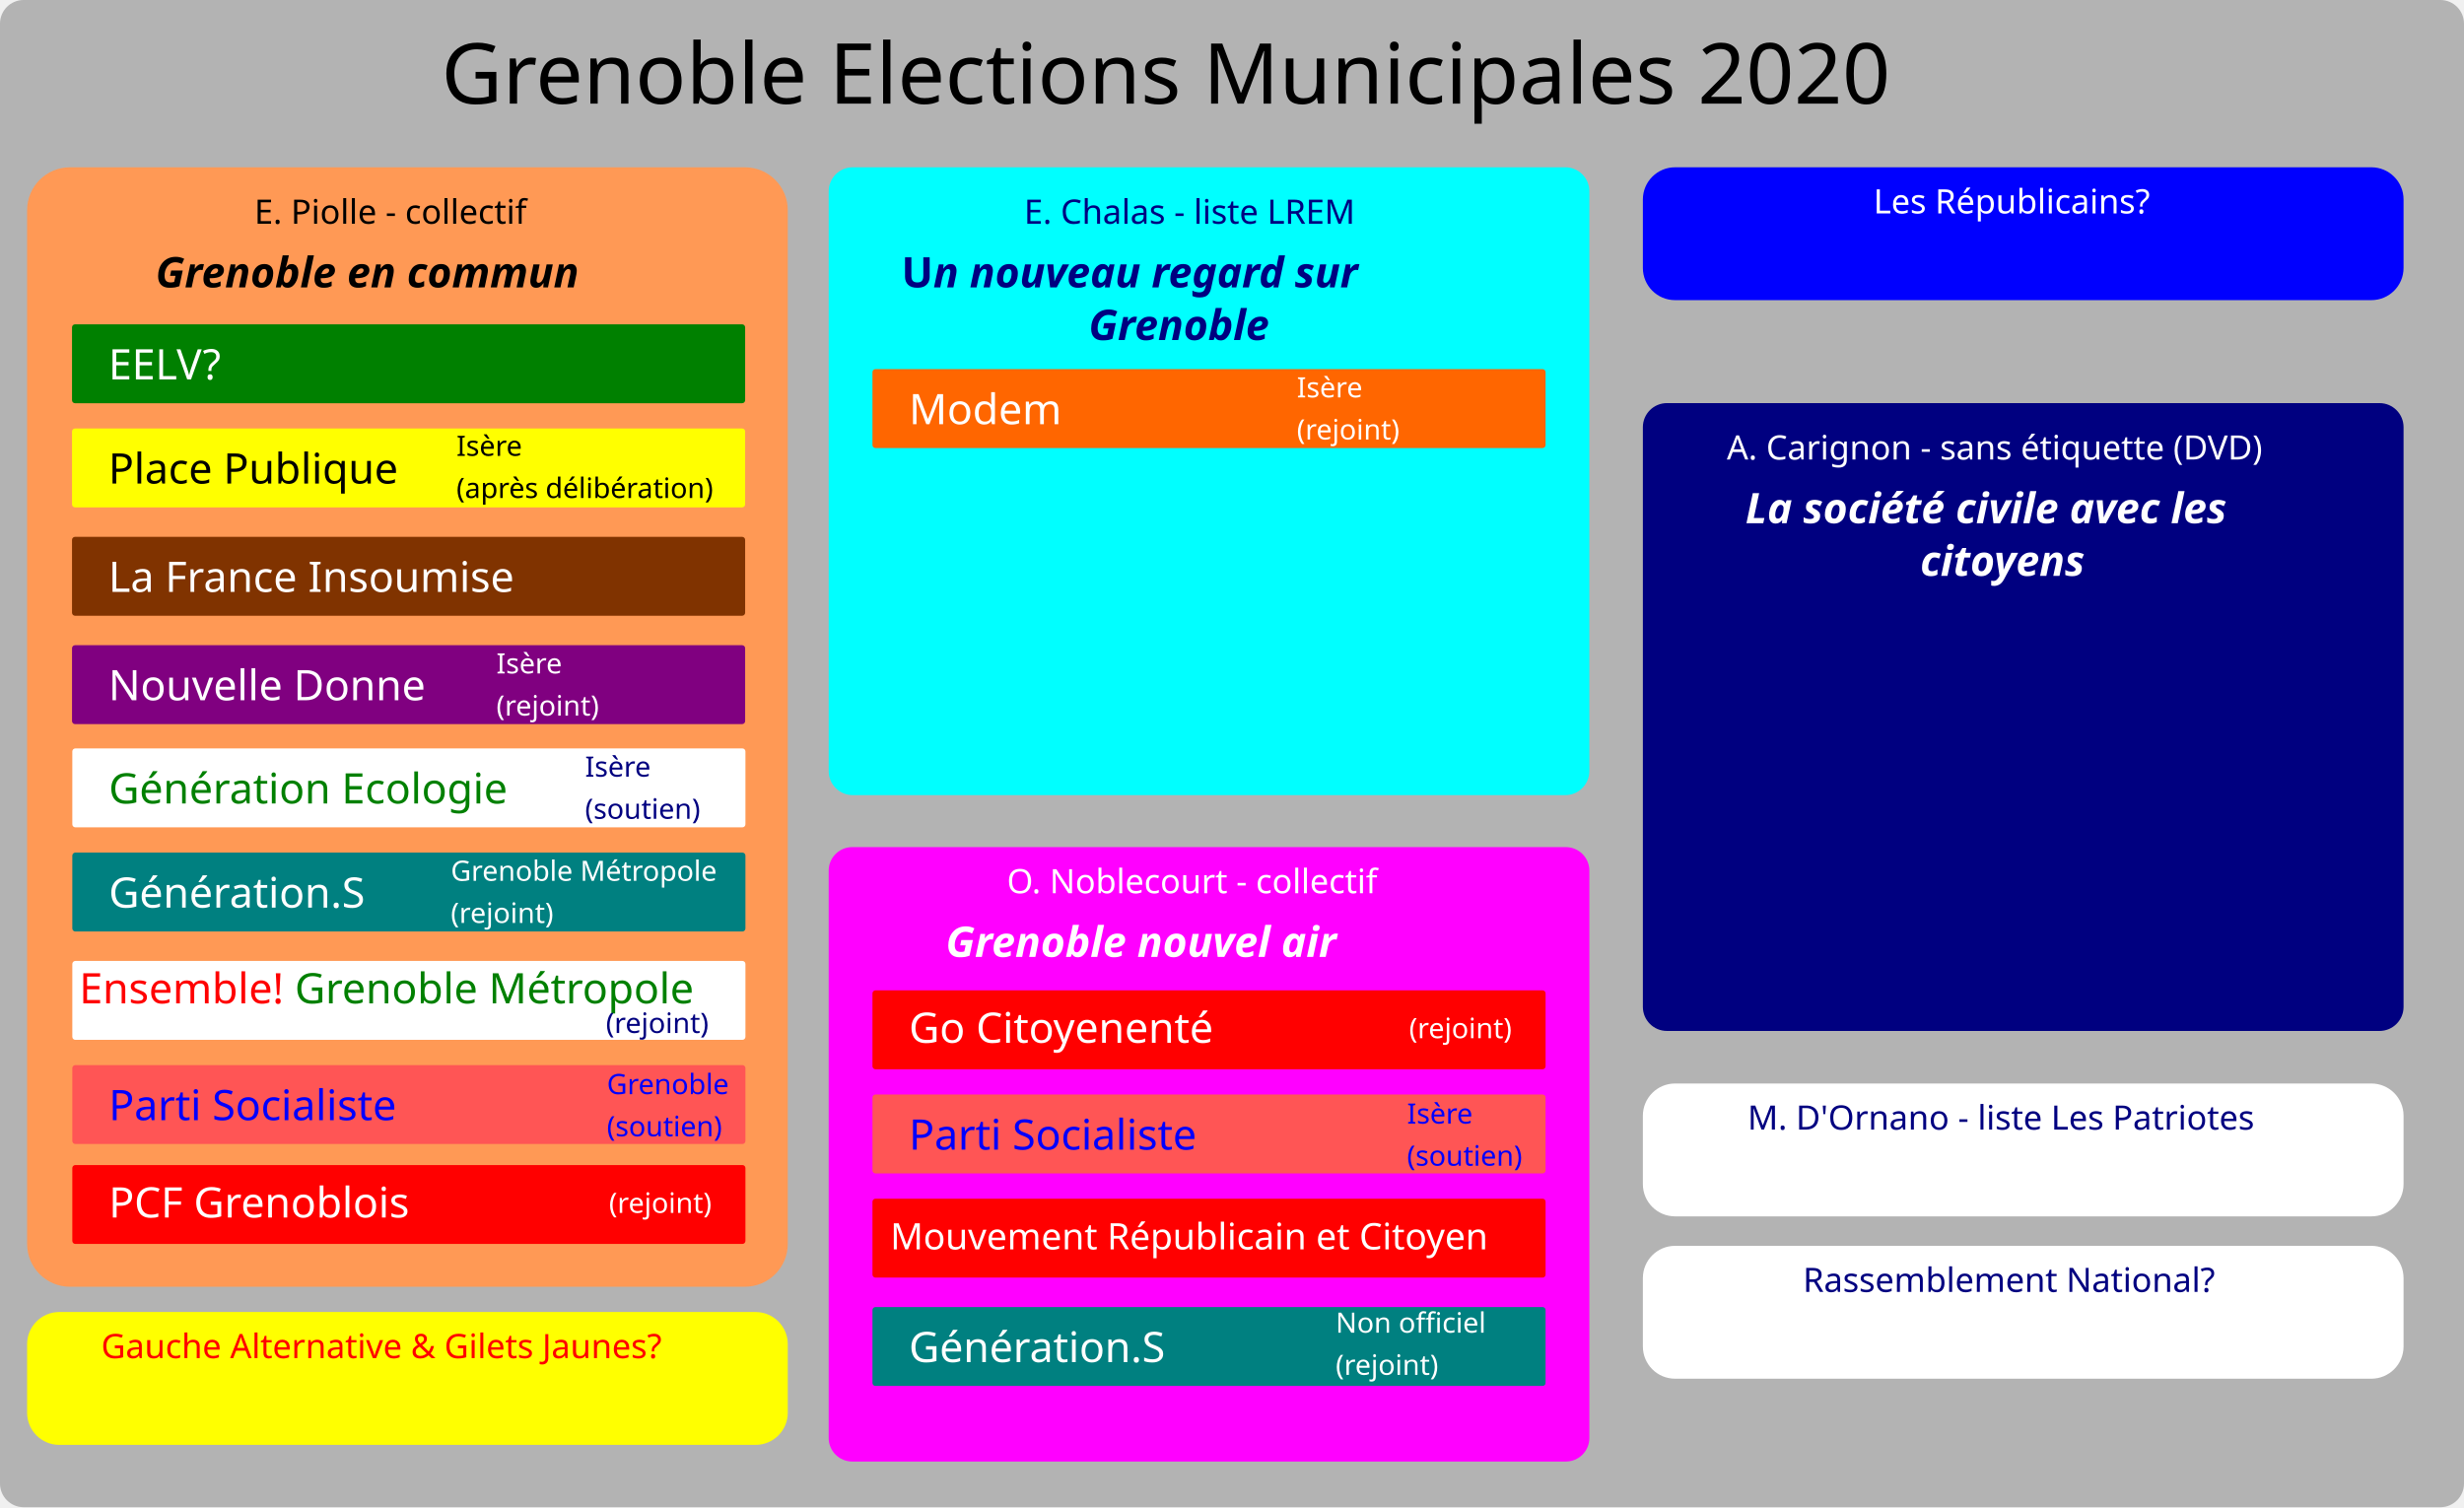
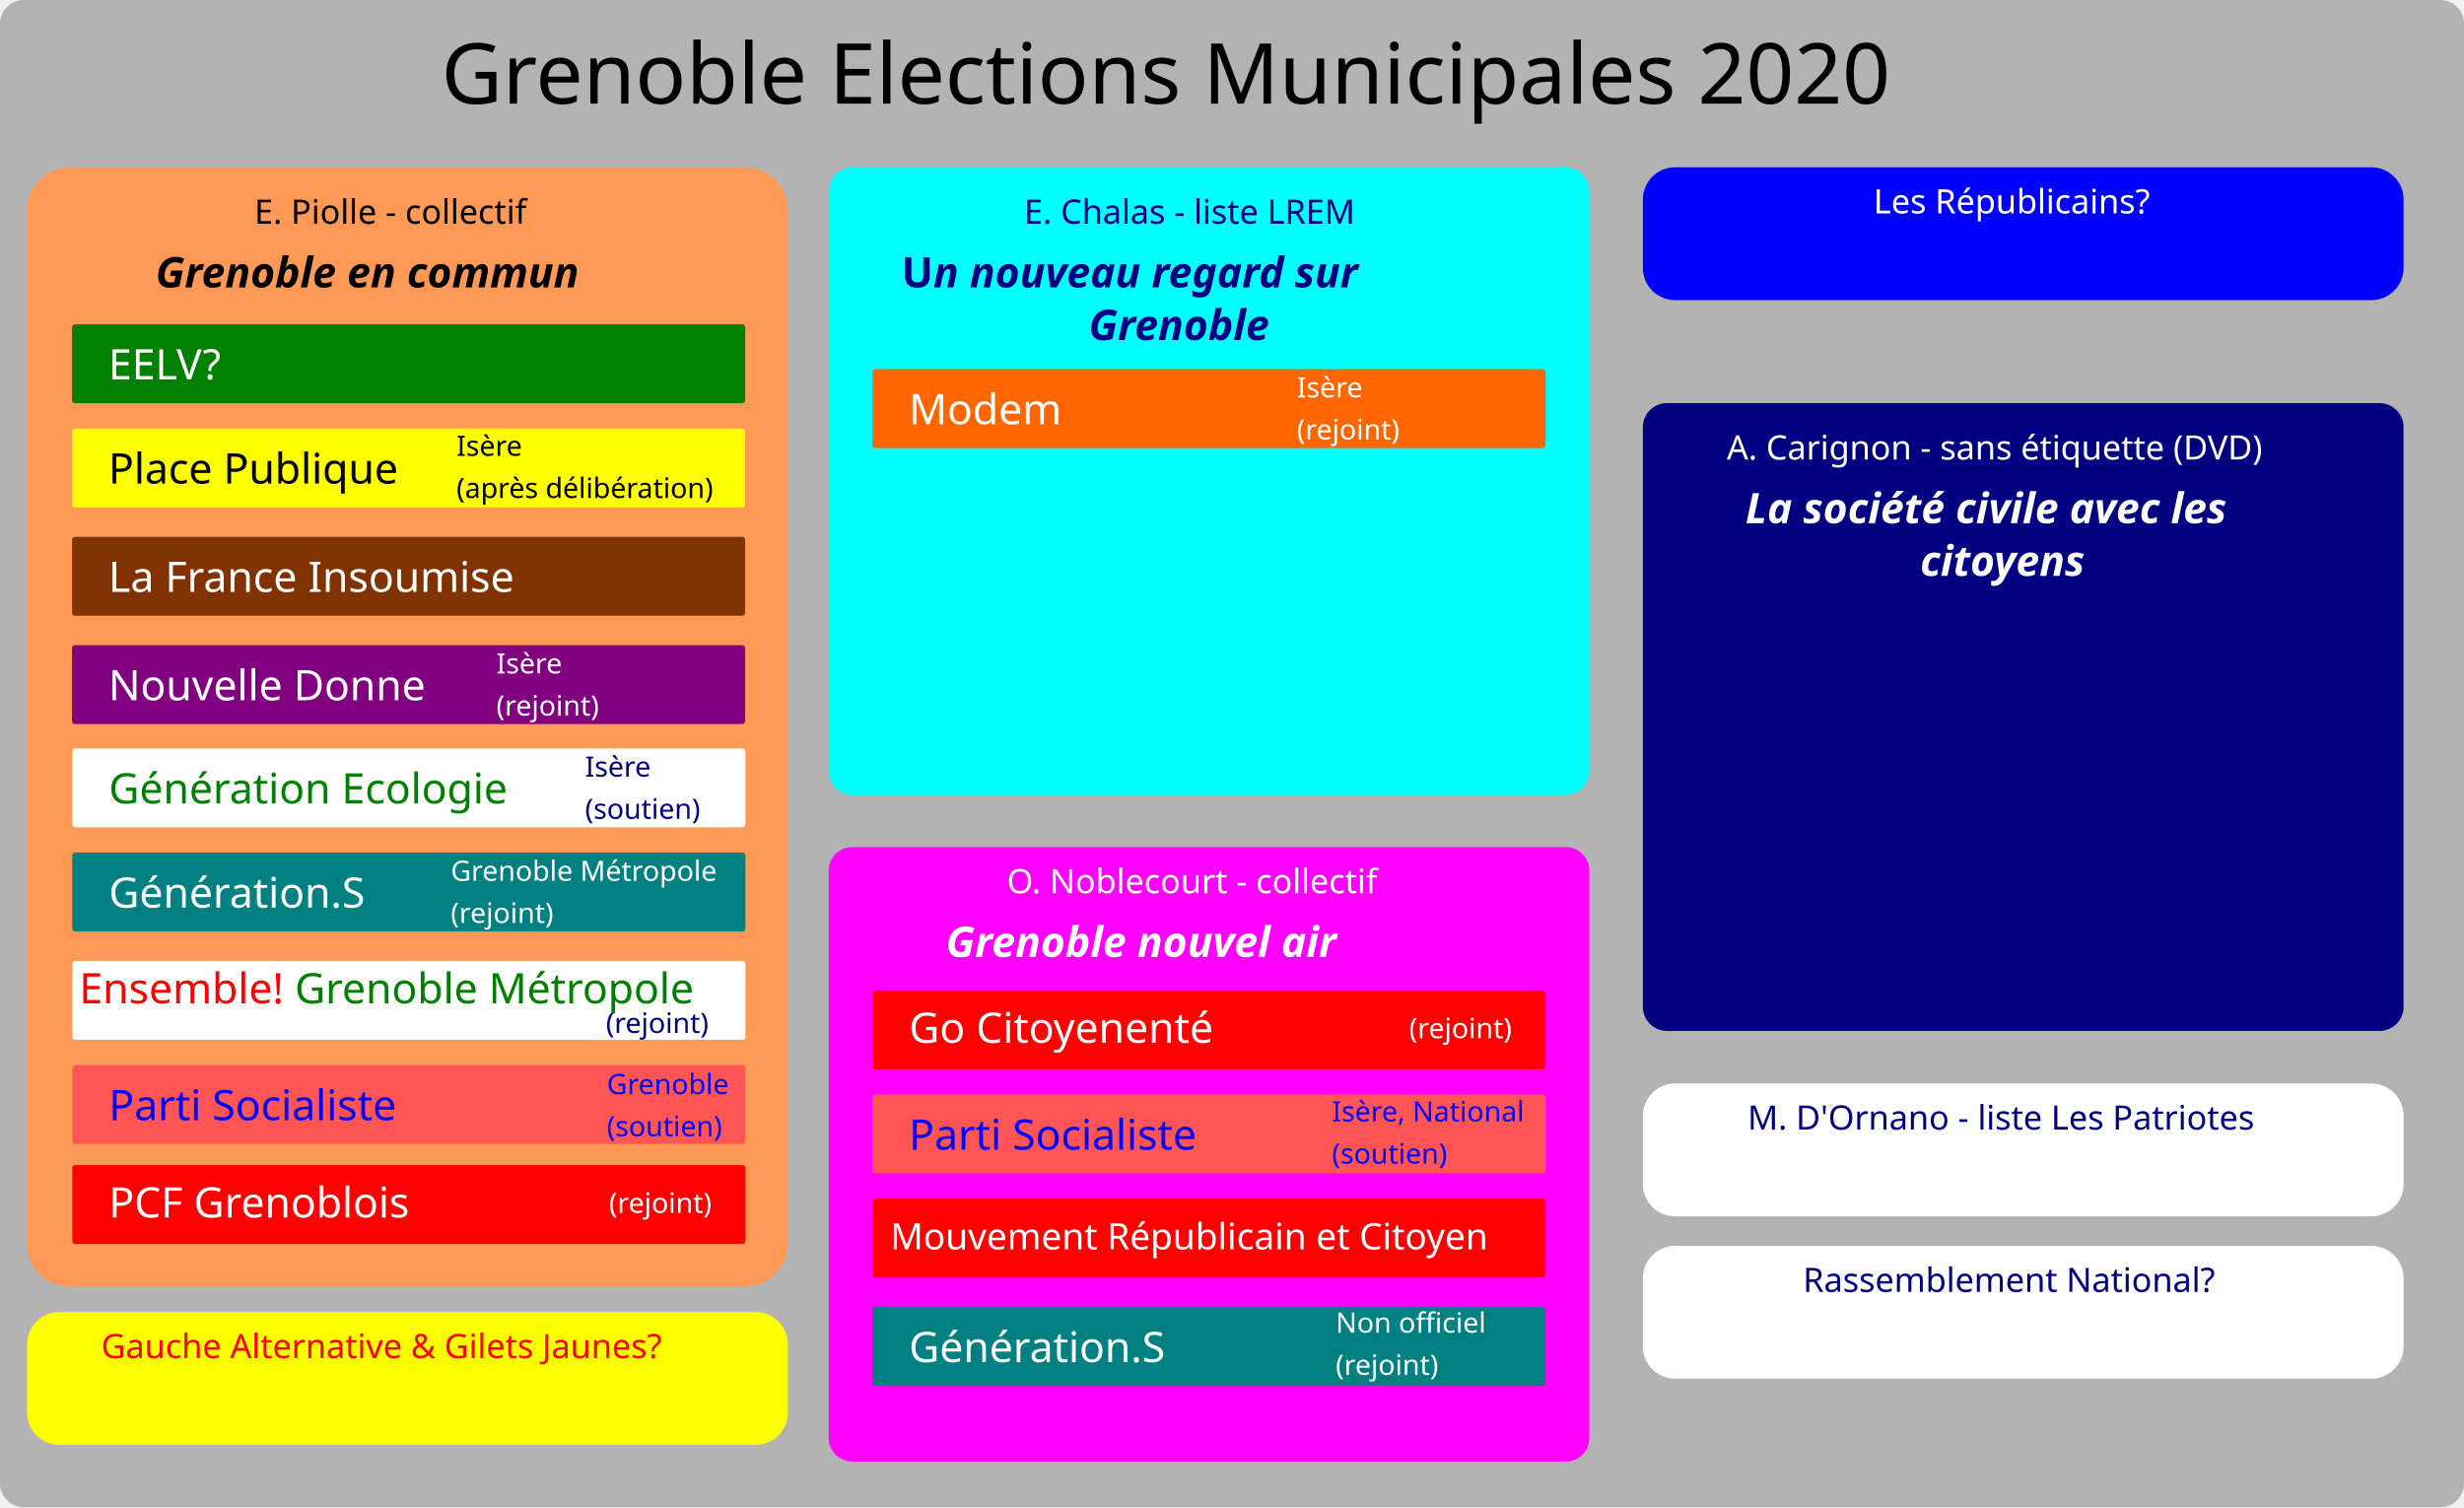
<svg xmlns="http://www.w3.org/2000/svg" width="309.641mm" height="189.4mm" viewBox="0 0 309.641 189.4" version="1.1" id="svg8">
  <defs id="defs2">
    <marker style="overflow:visible;" id="Arrow2Lend" refX="0.0" refY="0.0" orient="auto">
      <path transform="scale(1.1) rotate(180) translate(1,0)" d="M 8.719,4.034 L -2.207,0.016 L 8.719,-4.002 C 6.973,-1.63 6.983,1.616 8.719,4.034 z " style="fill-rule:evenodd;stroke-width:0.625;stroke-linejoin:round;stroke:#000000;stroke-opacity:1;fill:#000000;fill-opacity:1" id="path1338" />
    </marker>
    <marker style="overflow:visible" id="Arrow2Lstart" refX="0.0" refY="0.0" orient="auto">
      <path transform="scale(1.1) translate(1,0)" d="M 8.719,4.034 L -2.207,0.016 L 8.719,-4.002 C 6.973,-1.63 6.983,1.616 8.719,4.034 z " style="fill-rule:evenodd;stroke-width:0.625;stroke-linejoin:round;stroke:#000000;stroke-opacity:1;fill:#000000;fill-opacity:1" id="path1335" />
    </marker>
  </defs>
  <g transform="translate(-3.993841,-8.021178)" id="layer1">
    <rect ry="2.969" y="8.021" x="3.994" height="189.4" width="309.641" id="rect1052" style="fill:#b3b3b3;stroke-width:0.262" />
    <text xml:space="preserve" style="font-style:normal;font-weight:normal;font-size:10.583px;line-height:1.25;font-family:sans-serif;fill:#000000;fill-opacity:1;stroke:none;stroke-width:0.265" x="59.446" y="21.039" id="text12">
      <tspan id="tspan10" x="59.446" y="21.039" style="stroke-width:0.265">Grenoble Elections Municipales 2020</tspan>
    </text>
    <rect style="fill:#ff9955;fill-rule:evenodd;stroke-width:0.239" id="rect14" width="95.592" height="140.675" x="7.399" y="29.043" ry="5.389" />
    <text xml:space="preserve" style="font-style:normal;font-weight:normal;font-size:5.292px;line-height:1.25;font-family:sans-serif;fill:#000000;fill-opacity:1;stroke:none;stroke-width:0.265" x="23.552" y="44.137" id="text18">
      <tspan id="tspan16" x="23.552" y="44.137" style="font-style:italic;font-variant:normal;font-weight:bold;font-stretch:normal;font-family:sans-serif;-inkscape-font-specification:'sans-serif Bold Italic';stroke-width:0.265">Grenoble en commun</tspan>
    </text>
    <text xml:space="preserve" style="font-style:normal;font-weight:normal;font-size:4.233px;line-height:1.25;font-family:sans-serif;fill:#000000;fill-opacity:1;stroke:none;stroke-width:0.265" x="35.961" y="36.133" id="text22">
      <tspan id="tspan20" x="35.961" y="36.133" style="stroke-width:0.265">E. Piolle - collectif</tspan>
    </text>
    <rect ry="3.022" y="29.043" x="108.131" height="78.897" width="95.592" id="rect14-2" style="fill:#00ffff;fill-rule:evenodd;stroke-width:0.179" />
    <text id="text18-9" y="44.137" x="155.584" style="font-style:normal;font-weight:normal;font-size:5.292px;line-height:1.25;font-family:sans-serif;text-align:center;text-anchor:middle;fill:#000080;fill-opacity:1;stroke:none;stroke-width:0.265" xml:space="preserve">
      <tspan style="font-style:normal;font-variant:normal;font-weight:bold;font-stretch:normal;font-family:sans-serif;-inkscape-font-specification:'sans-serif Bold';text-align:center;text-anchor:middle;fill:#000080;stroke-width:0.265" y="44.137" x="155.584" id="tspan16-8">U<tspan style="font-style:italic;font-variant:normal;font-weight:bold;font-stretch:normal;font-family:sans-serif;-inkscape-font-specification:'sans-serif Bold Italic';fill:#000080" id="tspan53">n nouveau regard sur</tspan>
      </tspan>
      <tspan style="font-style:italic;font-variant:normal;font-weight:bold;font-stretch:normal;font-family:sans-serif;-inkscape-font-specification:'sans-serif Bold Italic';text-align:center;text-anchor:middle;fill:#000080;stroke-width:0.265" y="50.751" x="155.584" id="tspan51">Grenoble</tspan>
    </text>
    <text id="text22-2" y="36.133" x="132.687" style="font-style:normal;font-weight:normal;font-size:4.233px;line-height:1.25;font-family:sans-serif;fill:#000080;fill-opacity:1;stroke:none;stroke-width:0.265" xml:space="preserve">
      <tspan style="fill:#000080;stroke-width:0.265" y="36.133" x="132.687" id="tspan20-0">E. Chalas - liste LREM</tspan>
    </text>
    <rect style="fill:#000080;fill-rule:evenodd;stroke-width:0.179" id="rect14-2-5" width="95.592" height="78.897" x="210.447" y="58.677" ry="3.022" />
    <text xml:space="preserve" style="font-style:normal;font-weight:normal;font-size:5.292px;line-height:1.25;font-family:sans-serif;text-align:center;text-anchor:middle;fill:#ffffff;fill-opacity:1;stroke:none;stroke-width:0.265" x="259.071" y="73.77" id="text18-9-8">
      <tspan id="tspan51-5" x="259.071" y="73.77" style="font-style:italic;font-variant:normal;font-weight:bold;font-stretch:normal;font-family:sans-serif;-inkscape-font-specification:'sans-serif Bold Italic';text-align:center;text-anchor:middle;fill:#ffffff;stroke-width:0.265">La société civile avec les </tspan>
      <tspan id="tspan93" x="259.071" y="80.385" style="font-style:italic;font-variant:normal;font-weight:bold;font-stretch:normal;font-family:sans-serif;-inkscape-font-specification:'sans-serif Bold Italic';text-align:center;text-anchor:middle;fill:#ffffff;stroke-width:0.265">citoyens</tspan>
    </text>
    <text xml:space="preserve" style="font-style:normal;font-weight:normal;font-size:4.233px;line-height:1.25;font-family:sans-serif;fill:#ffffff;fill-opacity:1;stroke:none;stroke-width:0.265" x="220.991" y="65.766" id="text22-2-1">
      <tspan id="tspan20-0-3" x="220.991" y="65.766" style="fill:#ffffff;stroke-width:0.265">A. Carignon - sans étiquette (DVD)</tspan>
    </text>
    <rect style="fill:#ff00ff;fill-rule:evenodd;stroke-width:0.177" id="rect14-2-2" width="95.592" height="77.209" x="108.131" y="114.473" ry="2.958" />
    <text xml:space="preserve" style="font-style:normal;font-weight:normal;font-size:5.292px;line-height:1.25;font-family:sans-serif;text-align:center;text-anchor:middle;fill:#ffffff;fill-opacity:1;stroke:none;stroke-width:0.265" x="155.65" y="128.27" id="text18-9-1">
      <tspan id="tspan51-1" x="155.65" y="128.27" style="font-style:italic;font-variant:normal;font-weight:bold;font-stretch:normal;font-family:sans-serif;-inkscape-font-specification:'sans-serif Bold Italic';text-align:center;text-anchor:middle;fill:#ffffff;stroke-width:0.265">Grenoble nouvel air<tspan style="font-style:normal;font-variant:normal;font-weight:bold;font-stretch:normal;font-family:sans-serif;-inkscape-font-specification:'sans-serif Bold';text-align:center;text-anchor:middle;fill:#ffffff;stroke-width:0.265" id="tspan128" />
      </tspan>
    </text>
    <text xml:space="preserve" style="font-style:normal;font-weight:normal;font-size:4.233px;line-height:1.25;font-family:sans-serif;fill:#ffffff;fill-opacity:1;stroke:none;stroke-width:0.265" x="130.525" y="120.266" id="text22-2-8">
      <tspan id="tspan20-0-7" x="130.525" y="120.266" style="fill:#ffffff;stroke-width:0.265">O. Noblecourt - collectif</tspan>
    </text>
    <rect ry="0.38" y="48.777" x="13.044" height="9.914" width="84.589" id="rect14-3" style="fill:#008000;fill-rule:evenodd;stroke-width:0.06" />
    <text xml:space="preserve" style="font-style:normal;font-weight:normal;font-size:5.292px;line-height:1.25;font-family:sans-serif;fill:#000000;fill-opacity:1;stroke:none;stroke-width:0.265" x="17.616" y="55.696" id="text125">
      <tspan id="tspan123" x="17.616" y="55.696" style="fill:#ffffff;stroke-width:0.265">EELV?</tspan>
    </text>
    <rect style="fill:#ffff00;fill-rule:evenodd;stroke-width:0.06" id="rect14-3-9" width="84.589" height="9.914" x="13.044" y="61.866" ry="0.38" />
    <text id="text125-1" y="68.785" x="17.616" style="font-style:normal;font-weight:normal;font-size:5.292px;line-height:1.25;font-family:sans-serif;fill:#000000;fill-opacity:1;stroke:none;stroke-width:0.265" xml:space="preserve">
      <tspan style="fill:#000000;stroke-width:0.265" y="68.785" x="17.616" id="tspan123-7">Place Publique</tspan>
    </text>
    <text xml:space="preserve" style="font-size:4.233px;line-height:1.25;font-family:sans-serif;stroke-width:0.265" x="61.357" y="65.307" id="text150">
      <tspan id="tspan148" x="61.357" y="65.307" style="font-size:3.528px;stroke-width:0.265">Isère</tspan>
      <tspan x="61.357" y="70.598" style="font-size:3.528px;stroke-width:0.265" id="tspan152">(après délibération)</tspan>
    </text>
    <rect ry="0.38" y="75.483" x="13.044" height="9.914" width="84.589" id="rect14-3-9-0" style="fill:#803300;fill-rule:evenodd;stroke-width:0.06" />
    <text xml:space="preserve" style="font-style:normal;font-weight:normal;font-size:5.292px;line-height:1.25;font-family:sans-serif;fill:#ffffff;fill-opacity:1;stroke:none;stroke-width:0.265" x="17.616" y="82.403" id="text125-1-9">
      <tspan id="tspan123-7-5" x="17.616" y="82.403" style="fill:#ffffff;stroke-width:0.265">La France Insoumise</tspan>
    </text>
    <rect style="fill:#800080;fill-rule:evenodd;stroke-width:0.06" id="rect14-3-9-0-0" width="84.589" height="9.914" x="13.044" y="89.101" ry="0.38" />
    <text id="text125-1-9-3" y="96.02" x="17.616" style="font-style:normal;font-weight:normal;font-size:5.292px;line-height:1.25;font-family:sans-serif;fill:#ffffff;fill-opacity:1;stroke:none;stroke-width:0.265" xml:space="preserve">
      <tspan style="fill:#ffffff;stroke-width:0.265" y="96.02" x="17.616" id="tspan123-7-5-9">Nouvelle Donne</tspan>
    </text>
    <text id="text150-3" y="92.65" x="66.366" style="font-size:4.233px;line-height:1.25;font-family:sans-serif;fill:#ffffff;stroke-width:0.265" xml:space="preserve">
      <tspan style="font-size:3.528px;fill:#ffffff;stroke-width:0.265" y="92.65" x="66.366" id="tspan148-7">Isère</tspan>
      <tspan id="tspan152-8" style="font-size:3.528px;fill:#ffffff;stroke-width:0.265" y="97.942" x="66.366">(rejoint)</tspan>
    </text>
    <rect ry="0.38" y="102.071" x="13.081" height="9.914" width="84.589" id="rect14-3-9-0-0-4" style="fill:#ffffff;fill-rule:evenodd;stroke-width:0.06" />
    <text xml:space="preserve" style="font-style:normal;font-weight:normal;font-size:5.292px;line-height:1.25;font-family:sans-serif;fill:#008000;fill-opacity:1;stroke:none;stroke-width:0.265" x="17.653" y="108.99" id="text125-1-9-3-9">
      <tspan id="tspan123-7-5-9-1" x="17.653" y="108.99" style="fill:#008000;stroke-width:0.265">Génération Ecologie</tspan>
    </text>
    <text xml:space="preserve" style="font-size:4.233px;line-height:1.25;font-family:sans-serif;fill:#000080;stroke-width:0.265" x="77.515" y="105.62" id="text150-3-7">
      <tspan id="tspan148-7-5" x="77.515" y="105.62" style="font-size:3.528px;fill:#000080;stroke-width:0.265">Isère</tspan>
      <tspan x="77.515" y="110.911" style="font-size:3.528px;fill:#000080;stroke-width:0.265" id="tspan152-8-5">(soutien)</tspan>
    </text>
    <rect ry="0.38" y="54.409" x="113.632" height="9.914" width="84.589" id="rect14-3-9-0-0-45" style="fill:#ff6600;fill-rule:evenodd;stroke-width:0.06" />
    <text xml:space="preserve" style="font-style:normal;font-weight:normal;font-size:5.292px;line-height:1.25;font-family:sans-serif;fill:#ffffff;fill-opacity:1;stroke:none;stroke-width:0.265" x="118.21" y="61.328" id="text125-1-9-3-8">
      <tspan id="tspan123-7-5-9-6" x="118.21" y="61.328" style="fill:#ffffff;stroke-width:0.265">Modem</tspan>
    </text>
    <text xml:space="preserve" style="font-size:4.233px;line-height:1.25;font-family:sans-serif;fill:#ffffff;stroke-width:0.265" x="166.96" y="57.958" id="text150-3-2">
      <tspan id="tspan148-7-51" x="166.96" y="57.958" style="font-size:3.528px;fill:#ffffff;stroke-width:0.265">Isère</tspan>
      <tspan x="166.96" y="63.25" style="font-size:3.528px;fill:#ffffff;stroke-width:0.265" id="tspan152-8-3">(rejoint)</tspan>
    </text>
    <rect style="fill:#ff0000;fill-rule:evenodd;stroke-width:0.06" id="rect14-3-9-0-0-45-9" width="84.589" height="9.914" x="113.632" y="132.474" ry="0.38" />
    <text id="text125-1-9-3-8-3" y="139.064" x="118.21" style="font-style:normal;font-weight:normal;font-size:5.292px;line-height:1.25;font-family:sans-serif;fill:#ffffff;fill-opacity:1;stroke:none;stroke-width:0.265" xml:space="preserve">
      <tspan style="fill:#ffffff;stroke-width:0.265" y="139.064" x="118.21" id="tspan123-7-5-9-6-4">Go Citoyenenté</tspan>
    </text>
    <text id="text150-3-2-1" y="138.484" x="181.07" style="font-size:4.233px;line-height:1.25;font-family:sans-serif;fill:#ffffff;stroke-width:0.265" xml:space="preserve">
      <tspan id="tspan152-8-3-5" style="font-size:3.528px;fill:#ffffff;stroke-width:0.265" y="138.484" x="181.07">(rejoint)</tspan>
    </text>
    <rect ry="4.045" y="144.178" x="210.447" height="16.695" width="95.592" id="rect14-2-2-5" style="fill:#ffffff;fill-rule:evenodd;stroke-width:0.082" />
    <text id="text22-2-8-0" y="149.97" x="223.604" style="font-style:normal;font-weight:normal;font-size:4.233px;line-height:1.25;font-family:sans-serif;fill:#000080;fill-opacity:1;stroke:none;stroke-width:0.265" xml:space="preserve">
      <tspan style="fill:#000080;stroke-width:0.265" y="149.97" x="223.604" id="tspan20-0-7-6">M. D'Ornano - liste Les Patriotes</tspan>
    </text>
    <rect ry="0.38" y="115.16" x="13.081" height="9.914" width="84.589" id="rect14-3-9-0-0-7" style="fill:#008080;fill-rule:evenodd;stroke-width:0.06" />
    <text xml:space="preserve" style="font-style:normal;font-weight:normal;font-size:5.292px;line-height:1.25;font-family:sans-serif;fill:#ffffff;fill-opacity:1;stroke:none;stroke-width:0.265" x="17.653" y="122.079" id="text125-1-9-3-7">
      <tspan id="tspan123-7-5-9-9" x="17.653" y="122.079" style="fill:#ffffff;stroke-width:0.265">Génération.S</tspan>
    </text>
    <text xml:space="preserve" style="font-size:4.233px;line-height:1.25;font-family:sans-serif;fill:#ffffff;stroke-width:0.265" x="60.639" y="118.708" id="text150-3-5">
      <tspan id="tspan148-7-3" x="60.639" y="118.708" style="font-size:3.528px;fill:#ffffff;stroke-width:0.265">Grenoble Métropole</tspan>
      <tspan x="60.639" y="124" style="font-size:3.528px;fill:#ffffff;stroke-width:0.265" id="tspan152-8-33">(rejoint)</tspan>
    </text>
    <rect style="fill:#ffffff;fill-rule:evenodd;stroke-width:0.06" id="rect14-3-9-0-0-4-3" width="84.589" height="9.914" x="13.081" y="128.777" ry="0.38" />
    <text id="text125-1-9-3-9-5" y="134.109" x="13.948" style="font-style:normal;font-weight:normal;font-size:5.292px;line-height:1.25;font-family:sans-serif;fill:#ff0000;fill-opacity:1;stroke:none;stroke-width:0.265" xml:space="preserve">
      <tspan style="fill:#ff0000;stroke-width:0.265" y="134.109" x="13.948" id="tspan123-7-5-9-1-0">Ensemble! <tspan id="tspan1154" style="fill:#008000">Grenoble Métropole</tspan>
      </tspan>
    </text>
    <text id="text150-3-7-2" y="137.827" x="80.135" style="font-size:4.233px;line-height:1.25;font-family:sans-serif;fill:#000080;stroke-width:0.265" xml:space="preserve">
      <tspan id="tspan152-8-5-2" style="font-size:3.528px;fill:#000080;stroke-width:0.265" y="137.827" x="80.135">(rejoint)</tspan>
    </text>
    <rect style="fill:#0000ff;fill-rule:evenodd;stroke-width:0.082" id="rect14-2-2-5-8" width="95.592" height="16.695" x="210.447" y="29.043" ry="4.045" />
    <text xml:space="preserve" style="font-style:normal;font-weight:normal;font-size:4.233px;line-height:1.25;font-family:sans-serif;fill:#ffffff;fill-opacity:1;stroke:none;stroke-width:0.265" x="239.431" y="34.836" id="text22-2-8-0-4">
      <tspan id="tspan20-0-7-6-5" x="239.431" y="34.836" style="fill:#ffffff;stroke-width:0.265">Les Républicains?</tspan>
    </text>
    <rect ry="4.045" y="172.894" x="7.399" height="16.695" width="95.592" id="rect14-2-2-5-8-6" style="fill:#ffff00;fill-rule:evenodd;stroke-width:0.082" />
    <text id="text22-2-8-0-4-1" y="178.686" x="16.702" style="font-style:normal;font-weight:normal;font-size:4.233px;line-height:1.25;font-family:sans-serif;fill:#ff0000;fill-opacity:1;stroke:none;stroke-width:0.265" xml:space="preserve">
      <tspan style="fill:#ff0000;stroke-width:0.265" y="178.686" x="16.702" id="tspan20-0-7-6-5-5">Gauche Alternative &amp; Gilets Jaunes?</tspan>
    </text>
    <rect style="fill:#ffffff;fill-rule:evenodd;stroke-width:0.082" id="rect14-2-2-5-6" width="95.592" height="16.695" x="210.447" y="164.577" ry="4.045" />
    <text xml:space="preserve" style="font-style:normal;font-weight:normal;font-size:4.233px;line-height:1.25;font-family:sans-serif;fill:#000080;fill-opacity:1;stroke:none;stroke-width:0.265" x="230.568" y="170.369" id="text22-2-8-0-0">
      <tspan id="tspan20-0-7-6-3" x="230.568" y="170.369" style="fill:#000080;stroke-width:0.265">Rassemblement National?</tspan>
    </text>
    <rect ry="0.38" y="145.563" x="113.632" height="9.914" width="84.589" id="rect14-3-9-0-0-45-9-9" style="fill:#ff5555;fill-rule:evenodd;stroke-width:0.06;fill-opacity:1" />
    <text xml:space="preserve" style="font-style:normal;font-weight:normal;font-size:5.292px;line-height:1.25;font-family:sans-serif;fill:#0000ff;fill-opacity:1;stroke:none;stroke-width:0.265" x="118.21" y="152.49" id="text125-1-9-3-8-3-0">
      <tspan id="tspan123-7-5-9-6-4-7" x="118.21" y="152.49" style="fill:#0000ff;stroke-width:0.265">Parti Socialiste</tspan>
    </text>
-     <text xml:space="preserve" style="font-size:4.233px;line-height:1.25;font-family:sans-serif;fill:#0000ff;stroke-width:0.265" x="180.808" y="149.215" id="text150-3-2-1-1">
-       <tspan x="180.808" y="149.215" style="font-size:3.528px;fill:#0000ff;stroke-width:0.265" id="tspan152-8-3-5-6">Isère</tspan>
-       <tspan id="tspan1267" x="180.808" y="154.507" style="font-size:3.528px;fill:#0000ff;stroke-width:0.265">(soutien)</tspan>
+     <text xml:space="preserve" style="font-size:4.233px;line-height:1.25;font-family:sans-serif;fill:#0000ff;stroke-width:0.265" x="171.377" y="148.948" id="text150-3-2-1-1">
+       <tspan x="171.377" y="148.948" style="font-size:3.528px;fill:#0000ff;stroke-width:0.265" id="tspan152-8-3-5-6">Isère, National</tspan>
+       <tspan id="tspan1267" x="171.377" y="154.24" style="font-size:3.528px;fill:#0000ff;stroke-width:0.265">(soutien)</tspan>
    </text>
    <rect style="fill:#ff5555;fill-rule:evenodd;stroke-width:0.06" id="rect14-3-9-0-0-45-9-9-2" width="84.589" height="9.914" x="13.081" y="141.866" ry="0.38" />
    <text id="text125-1-9-3-8-3-0-8" y="148.785" x="17.659" style="font-style:normal;font-weight:normal;font-size:5.292px;line-height:1.25;font-family:sans-serif;fill:#0000ff;fill-opacity:1;stroke:none;stroke-width:0.265" xml:space="preserve">
      <tspan style="fill:#0000ff;stroke-width:0.265" y="148.785" x="17.659" id="tspan123-7-5-9-6-4-7-2">Parti Socialiste</tspan>
    </text>
    <text id="text150-3-2-1-1-4" y="145.518" x="80.257" style="font-size:4.233px;line-height:1.25;font-family:sans-serif;fill:#0000ff;stroke-width:0.265" xml:space="preserve">
      <tspan id="tspan152-8-3-5-6-8" style="font-size:3.528px;fill:#0000ff;stroke-width:0.265" y="145.518" x="80.257">Grenoble</tspan>
      <tspan style="font-size:3.528px;fill:#0000ff;stroke-width:0.265" y="150.81" x="80.257" id="tspan1267-3">(soutien)</tspan>
    </text>
    <rect ry="0.38" y="158.652" x="113.632" height="9.914" width="84.589" id="rect14-3-9-0-0-45-9-3" style="fill:#ff0000;fill-rule:evenodd;stroke-width:0.06" />
    <text xml:space="preserve" style="font-style:normal;font-weight:normal;font-size:4.586px;line-height:1.25;font-family:sans-serif;fill:#ffffff;fill-opacity:1;stroke:none;stroke-width:0.265" x="115.862" y="165.024" id="text125-1-9-3-8-3-9">
      <tspan id="tspan123-7-5-9-6-4-9" x="115.862" y="165.024" style="fill:#ffffff;stroke-width:0.265">Mouvement Républicain et Citoyen</tspan>
    </text>
    <rect style="fill:#008080;fill-rule:evenodd;stroke-width:0.06" id="rect14-3-9-0-0-7-6" width="84.589" height="9.914" x="113.632" y="172.269" ry="0.38" />
    <text id="text125-1-9-3-7-5" y="179.189" x="118.204" style="font-style:normal;font-weight:normal;font-size:5.292px;line-height:1.25;font-family:sans-serif;fill:#ffffff;fill-opacity:1;stroke:none;stroke-width:0.265" xml:space="preserve">
      <tspan style="fill:#ffffff;stroke-width:0.265" y="179.189" x="118.204" id="tspan123-7-5-9-9-9">Génération.S</tspan>
    </text>
    <text id="text150-3-5-5" y="175.495" x="171.838" style="font-size:4.233px;line-height:1.25;font-family:sans-serif;fill:#ffffff;stroke-width:0.265" xml:space="preserve">
      <tspan style="font-size:3.528px;fill:#ffffff;stroke-width:0.265" y="175.495" x="171.838" id="tspan148-7-3-4">Non officiel</tspan>
      <tspan id="tspan152-8-33-9" style="font-size:3.528px;fill:#ffffff;stroke-width:0.265" y="180.787" x="171.838">(rejoint)</tspan>
    </text>
    <rect ry="0.38" y="154.425" x="13.081" height="9.914" width="84.589" id="rect14-3-9-0-0-45-9-37" style="fill:#ff0000;fill-rule:evenodd;stroke-width:0.06" />
    <text xml:space="preserve" style="font-style:normal;font-weight:normal;font-size:5.292px;line-height:1.25;font-family:sans-serif;fill:#ffffff;fill-opacity:1;stroke:none;stroke-width:0.265" x="17.659" y="161.015" id="text125-1-9-3-8-3-90">
      <tspan id="tspan123-7-5-9-6-4-2" x="17.659" y="161.015" style="fill:#ffffff;stroke-width:0.265">PCF Grenoblois</tspan>
    </text>
    <text xml:space="preserve" style="font-size:4.233px;line-height:1.25;font-family:sans-serif;fill:#ffffff;stroke-width:0.265" x="80.519" y="160.435" id="text150-3-2-1-3">
      <tspan x="80.519" y="160.435" style="font-size:3.528px;fill:#ffffff;stroke-width:0.265" id="tspan152-8-3-5-9">(rejoint)</tspan>
    </text>
  </g>
</svg>
